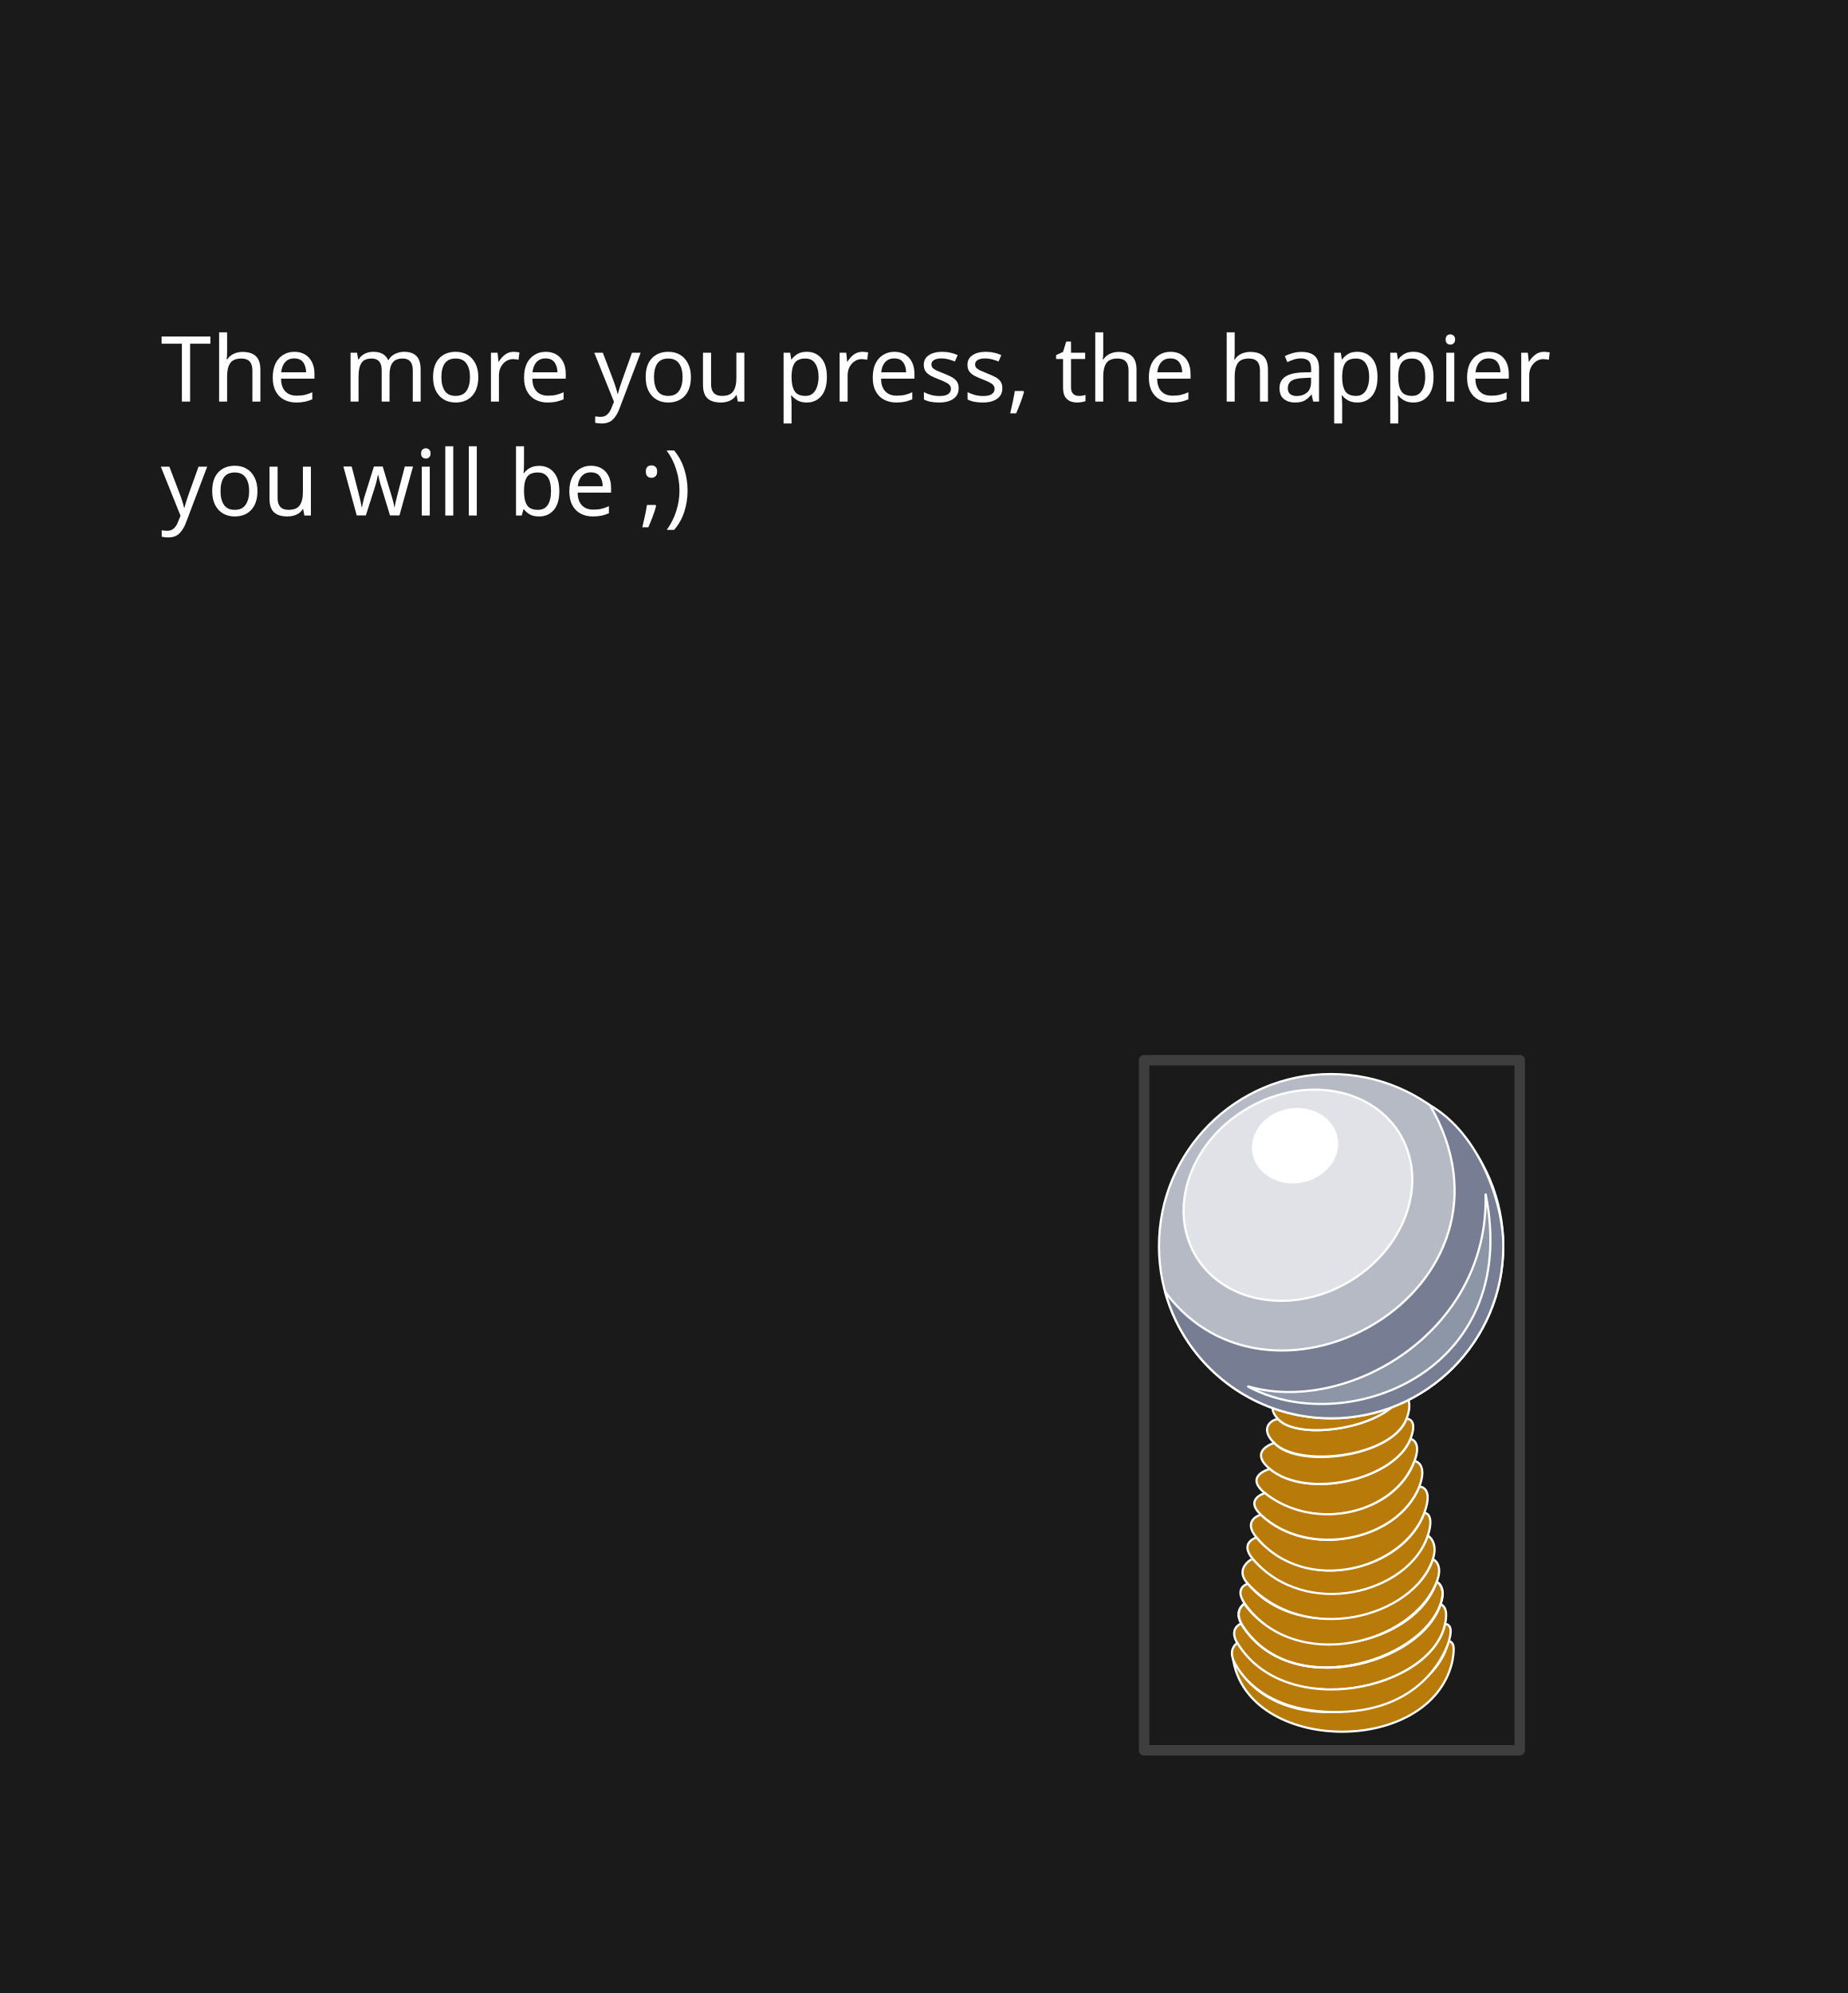
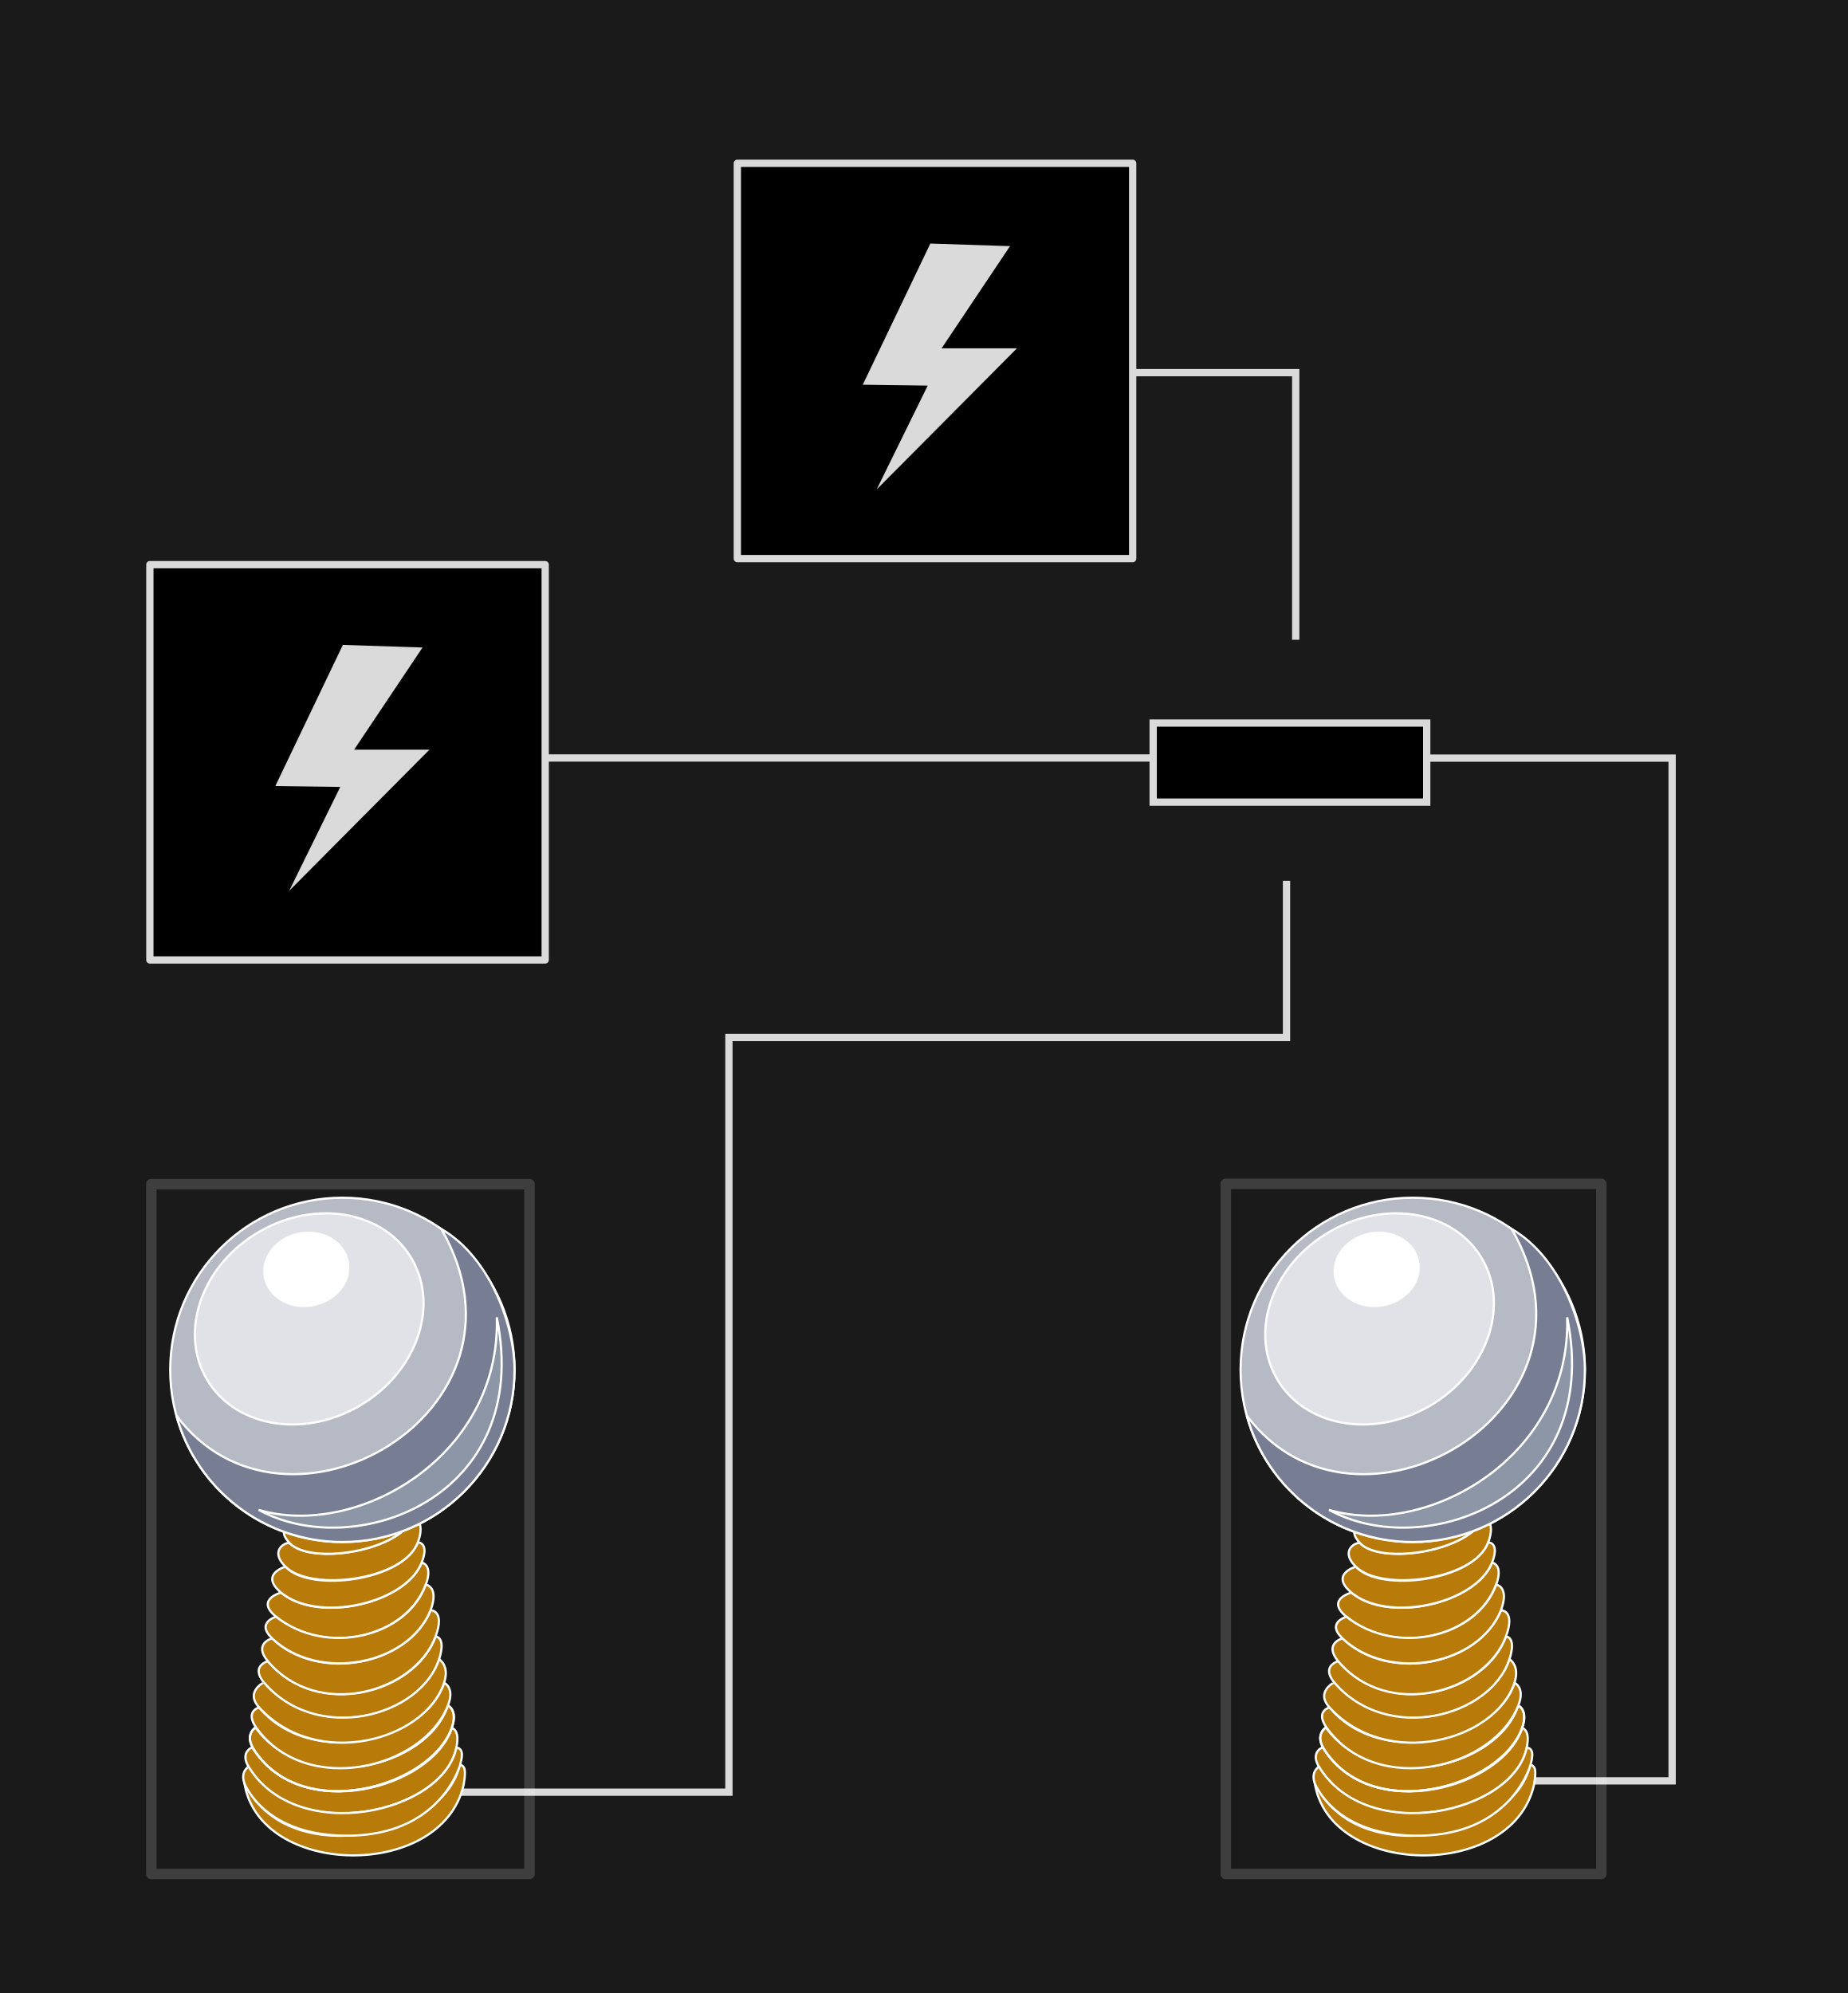
<svg xmlns="http://www.w3.org/2000/svg" width="253.385" height="273.296" viewBox="0 0 253.385 273.296" id="svg2" version="1.1">
  <defs id="defs4">
    <pattern y="0" x="0" height="6" width="6" patternUnits="userSpaceOnUse" id="EMFhbasepattern" />
  </defs>
  <g id="background">
    <rect style="color:#000000;clip-rule:nonzero;display:inline;overflow:visible;visibility:visible;opacity:1;isolation:auto;mix-blend-mode:normal;color-interpolation:sRGB;color-interpolation-filters:linearRGB;solid-color:#000000;solid-opacity:1;fill:#1a1a1a;fill-opacity:1;fill-rule:nonzero;stroke:none;stroke-width:1.459px;stroke-linecap:butt;stroke-linejoin:miter;stroke-miterlimit:4;stroke-dasharray:none;stroke-dashoffset:0;stroke-opacity:1;color-rendering:auto;image-rendering:auto;shape-rendering:auto;text-rendering:auto;enable-background:accumulate" id="rect4145" width="253.764" height="273.719" x="-0.009" y="-0.078" />
  </g>
-   <g id="powerlines" powerlines="" transform="translate(0,2)" />
+   <g id="powerlines" powerlines="" transform="translate(0,2)">
+     <path style="fill:none;fill-rule:evenodd;stroke:#dadada;stroke-width:1;stroke-linecap:butt;stroke-linejoin:miter;stroke-miterlimit:4;stroke-dasharray:none;stroke-opacity:1" d="M 191.101,101.958 L 229.285,101.958 L 229.285,242.205 L 206.312,242.205" id="path3380-1" />
+     <path style="fill:none;fill-rule:evenodd;stroke:#dadada;stroke-width:1;stroke-linecap:butt;stroke-linejoin:miter;stroke-miterlimit:4;stroke-dasharray:none;stroke-opacity:1" d="M 61.75,243.759 L 99.951,243.759 L 99.951,140.268 L 176.409,140.268 L 176.409,118.781" id="path4166" />
+     <path style="fill:none;fill-rule:evenodd;stroke:#dadada;stroke-width:1px;stroke-linecap:butt;stroke-linejoin:miter;stroke-opacity:1" d="M 70.1,101.94 L 161.069,101.94" id="path4193" />
+     <path style="fill:none;fill-rule:evenodd;stroke:#dadada;stroke-width:1px;stroke-linecap:butt;stroke-linejoin:miter;stroke-opacity:1" d="M 177.672,85.73 L 177.672,49.101 L 145.674,49.101" id="path4197" />
+   </g>
  <g transform="translate(114.5869,48.403)" id="generators">
-     <text xml:space="preserve" style="font-style:normal;font-weight:normal;font-size:12.5px;line-height:125%;font-family:sans-serif;letter-spacing:0px;word-spacing:0px;fill:#000000;fill-opacity:1;stroke:none;stroke-width:1px;stroke-linecap:butt;stroke-linejoin:miter;stroke-opacity:1;" x="119.886" y="11.736" id="text3413">
-       <tspan id="tspan3415" x="119.886" y="11.736" />
-       <tspan x="119.886" y="42.986" id="tspan3417" />
-       <tspan x="119.886" y="74.236" id="tspan3419" />
-     </text>
-     <text xml:space="preserve" style="font-style:normal;font-weight:normal;font-size:25px;line-height:125%;font-family:sans-serif;letter-spacing:0px;word-spacing:0px;fill:#000000;fill-opacity:1;stroke:none;stroke-width:1px;stroke-linecap:butt;stroke-linejoin:miter;stroke-opacity:1" x="-40.342" y="10.099" id="text3348">
-       <tspan id="tspan3350" x="-40.342" y="10.099" style="fill:#ffffff" />
-     </text>
+     <rect y="-26.011" x="-13.482" height="54.208" width="54.208" id="rect4209" style="opacity:1;fill:#000000;fill-opacity:1;stroke:#dadada;stroke-width:1;stroke-linejoin:round;stroke-miterlimit:4;stroke-dasharray:none;stroke-dashoffset:0;stroke-opacity:1" />
+     <rect style="opacity:1;fill:#000000;fill-opacity:1;stroke:#dadada;stroke-width:1;stroke-linejoin:round;stroke-miterlimit:4;stroke-dasharray:none;stroke-dashoffset:0;stroke-opacity:1" id="rect4188" width="54.208" height="54.208" x="-94.037" y="29.026" />
  </g>
-   <g transform="translate(-85.73159,24.27616)" id="switches" style="display:inline" />
-   <g id="decorations" style="display:inline">
-     <text xml:space="preserve" style="font-style:normal;font-weight:normal;font-size:12.5px;line-height:125%;font-family:sans-serif;letter-spacing:0px;word-spacing:0px;fill:#000000;fill-opacity:1;stroke:none;stroke-width:1px;stroke-linecap:butt;stroke-linejoin:miter;stroke-opacity:1" x="22.037" y="55.071" id="text3407">
-       <tspan x="22.037" y="55.071" style="font-size:12.5px;fill:#ffffff" id="tspan3356">The more you press, the happier </tspan>
-       <tspan x="22.037" y="70.696" style="font-size:12.5px;fill:#ffffff" id="tspan3461">you will be ;)</tspan>
-     </text>
-     <g id="g4222" transform="matrix(0.4539065,0,0,0.4539065,59.45837,84.75713)" style="display:inline;opacity:1;stroke:#ffffff;stroke-width:0.661;stroke-miterlimit:4;stroke-dasharray:none;stroke-opacity:1">
-       <path style="fill:#b87b0a;fill-opacity:1;fill-rule:evenodd;stroke:#ffffff;stroke-width:0.661;stroke-linecap:butt;stroke-linejoin:miter;stroke-miterlimit:4;stroke-dasharray:none;stroke-opacity:1" d="m 241.495,314.36 c 12.636,27.178 60.536,16.32 65.002,-5.122 0,0 0.677,-0.508 1.376,0.699 0.72,1.228 -0.169,5.419 -0.169,5.419 -6.773,28.723 -61.891,27.792 -66.209,-0.995 z" id="path4160" />
-       <path style="fill:#b87b0a;fill-opacity:1;fill-rule:evenodd;stroke:#ffffff;stroke-width:0.661;stroke-linecap:butt;stroke-linejoin:miter;stroke-miterlimit:4;stroke-dasharray:none;stroke-opacity:1" d="m 305.566,303.904 c 0.614,-3.027 0.402,-5.271 -1.397,-6.011 -5.609,18.055 -45.762,29.464 -60.24,5.884 -2.159,0.953 -2.815,3.048 -1.164,5.842 14.351,24.172 58.801,13.928 62.801,-5.715 z" id="path4162" />
-       <path style="fill:#b87b0a;fill-opacity:1;fill-rule:evenodd;stroke:#ffffff;stroke-width:0.661;stroke-miterlimit:4;stroke-dasharray:none;stroke-opacity:1" d="m 243.993,303.819 c 14.414,23.537 53.996,11.938 60.219,-5.99 1.863,-5.397 -1.249,-6.71 -1.249,-6.71 -6.117,18.88 -42.608,27.622 -58.06,6.646 0,0 -3.133,1.968 -0.931,5.948 z" id="path4164" />
-       <path style="fill:none;stroke:#ffffff;stroke-width:0.661;stroke-linecap:butt;stroke-linejoin:miter;stroke-miterlimit:4;stroke-dasharray:none;stroke-opacity:1" d="m 243.993,303.819 c 14.414,23.537 53.996,11.938 60.219,-5.99 1.863,-5.397 -1.249,-6.71 -1.249,-6.71 -6.117,18.88 -42.608,27.622 -58.06,6.646 0,0 -3.133,1.968 -0.931,5.948" id="path4166-9" />
-       <path style="fill:#b87b0a;fill-opacity:1;fill-rule:evenodd;stroke:#ffffff;stroke-width:0.661;stroke-linecap:butt;stroke-linejoin:miter;stroke-miterlimit:4;stroke-dasharray:none;stroke-opacity:1" d="m 253.92,249.21 c 7.684,7.662 35.771,4.212 40.026,-7.345 2.392,-6.519 -1.291,-7.705 -1.291,-7.705 -4.043,10.372 -30.903,14.605 -37.401,7.98 -0.72,-0.635 -6.54,1.863 -1.333,7.07 z" id="path4168" />
-       <path style="fill:#b87b0a;fill-opacity:1;fill-rule:evenodd;stroke:#ffffff;stroke-width:0.661;stroke-linecap:butt;stroke-linejoin:miter;stroke-miterlimit:4;stroke-dasharray:none;stroke-opacity:1" d="m 245.983,291.733 c 15.727,18.796 50.419,10.012 55.88,-7.451 0,0 3.281,1.376 1.206,6.752 -7.408,19.177 -42.693,27.876 -57.869,6.943 -3.704,-5.122 0.783,-6.244 0.783,-6.244 z" id="path4170" />
-       <path style="fill:#b87b0a;fill-opacity:1;fill-rule:evenodd;stroke:#ffffff;stroke-width:0.661;stroke-linecap:butt;stroke-linejoin:miter;stroke-miterlimit:4;stroke-dasharray:none;stroke-opacity:1" d="m 247.358,284.134 c 15.473,18.965 47.519,10.562 53.001,-6.964 2.18,-6.921 -1.079,-6.858 -1.079,-6.858 -6.138,17.018 -35.369,25.167 -50.673,7.45 0,0 -5.27,1.418 -1.249,6.371 z" id="path4172" />
-       <path style="fill:#b87b0a;fill-opacity:1;fill-rule:evenodd;stroke:#ffffff;stroke-width:0.661;stroke-linecap:butt;stroke-linejoin:miter;stroke-miterlimit:4;stroke-dasharray:none;stroke-opacity:1" d="m 251.105,264.344 c 14.986,12.171 39.37,6.138 45.233,-9.716 2.265,-6.16 -1.249,-6.646 -1.249,-6.646 -4.847,12.319 -31.305,18.479 -42.481,9.059 0,0 -7.937,2.074 -1.503,7.303 z" id="path4174" />
-       <path style="fill:#b87b0a;fill-opacity:1;fill-rule:evenodd;stroke:#ffffff;stroke-width:0.661;stroke-linecap:butt;stroke-linejoin:miter;stroke-miterlimit:4;stroke-dasharray:none;stroke-opacity:1" d="m 292.655,234.16 c -4.043,10.372 -30.924,14.626 -37.401,7.98 -4.657,-4.763 1.164,-6.308 1.164,-6.308 6.731,9.313 30.903,5.016 36.237,-1.672 z" id="path4176" />
-       <path style="fill:#b87b0a;fill-opacity:1;fill-rule:evenodd;stroke:#ffffff;stroke-width:0.661;stroke-linecap:butt;stroke-linejoin:miter;stroke-miterlimit:4;stroke-dasharray:none;stroke-opacity:1" d="m 242.765,309.598 c 14.647,24.024 58.758,14.034 62.801,-5.715 2.582,0.169 1.503,3.873 1.143,5.165 -0.677,2.37 -7.154,20.849 -32.935,21.42 -26.099,0.572 -32.131,-15.621 -32.279,-15.896 -0.783,-2.328 -0.127,-3.873 1.27,-4.974 z" id="path4178" />
-       <path style="fill:#b87b0a;fill-opacity:1;fill-rule:evenodd;stroke:#ffffff;stroke-width:0.661;stroke-linecap:butt;stroke-linejoin:miter;stroke-miterlimit:4;stroke-dasharray:none;stroke-opacity:1" d="m 301.862,284.283 c 1.736,-5.228 -1.503,-7.112 -1.503,-7.112 -5.736,17.441 -36.914,25.739 -52.98,6.985 0.021,0.042 -5.736,2.836 -1.397,7.578 17.42,19.071 50.101,10.033 55.88,-7.451 z" id="path4180" />
-       <path style="fill:#b87b0a;fill-opacity:1;fill-rule:evenodd;stroke:#ffffff;stroke-width:0.661;stroke-linecap:butt;stroke-linejoin:miter;stroke-miterlimit:4;stroke-dasharray:none;stroke-opacity:1" d="m 248.607,277.763 c 15.092,17.907 44.365,9.504 50.673,-7.45 2.963,-8.001 -1.503,-7.938 -1.503,-7.938 -6.689,16.552 -33.866,21.971 -47.879,8.488 0,0 -5.8,1.566 -1.291,6.9 z" id="path4182" />
-       <path style="fill:#b87b0a;fill-opacity:1;fill-rule:evenodd;stroke:#ffffff;stroke-width:0.661;stroke-linecap:butt;stroke-linejoin:miter;stroke-miterlimit:4;stroke-dasharray:none;stroke-opacity:1" d="m 251.105,264.344 c 15.113,12.001 39.476,6.181 45.233,-9.716 0,0 4.106,0.593 1.439,7.747 -6.689,16.552 -33.761,21.865 -47.879,8.488 -5.038,-4.763 1.206,-6.519 1.206,-6.519 z" id="path4184" />
-       <path style="fill:#b87b0a;fill-opacity:1;fill-rule:evenodd;stroke:#ffffff;stroke-width:0.661;stroke-linecap:butt;stroke-linejoin:miter;stroke-miterlimit:4;stroke-dasharray:none;stroke-opacity:1" d="m 252.608,257.041 c 11.261,9.335 37.613,3.26 42.481,-9.059 2.434,-6.16 -1.143,-6.117 -1.143,-6.117 -4.233,11.557 -32.681,15.346 -40.026,7.345 0,0 -7.98,2.286 -1.312,7.832 z" id="path4186" />
-       <path style="fill:#b6bac5;fill-opacity:1;fill-rule:nonzero;stroke:#ffffff;stroke-width:0.661;stroke-linecap:butt;stroke-linejoin:miter;stroke-miterlimit:4;stroke-dasharray:none;stroke-opacity:1" d="m 323.134,189.753 c 0,28.723 -23.283,52.006 -52.006,52.006 -28.723,0 -52.006,-23.283 -52.006,-52.006 0,-28.723 23.283,-52.006 52.006,-52.006 28.723,0 52.006,23.283 52.006,52.006 z" id="path4188" />
-       <path style="fill:#e0e2e7;fill-opacity:1;fill-rule:nonzero;stroke:#ffffff;stroke-width:0.661;stroke-linecap:butt;stroke-linejoin:miter;stroke-miterlimit:4;stroke-dasharray:none;stroke-opacity:1" d="m 275.997,200.802 c -17.209,9.842 -37.825,5.99 -46.058,-8.615 -8.213,-14.605 -0.931,-34.438 16.277,-44.28 17.208,-9.842 37.824,-5.99 46.058,8.615 8.213,14.605 0.931,34.438 -16.277,44.28 z" id="path4190" />
-       <path style="fill:#ffffff;fill-opacity:1;fill-rule:nonzero;stroke:#ffffff;stroke-width:0.661;stroke-linecap:butt;stroke-linejoin:miter;stroke-miterlimit:4;stroke-dasharray:none;stroke-opacity:1" d="m 262.239,170.216 c -6.9,1.291 -13.42,-2.498 -14.541,-8.488 -1.122,-5.969 3.598,-11.874 10.52,-13.166 6.9,-1.291 13.42,2.519 14.541,8.488 1.122,5.99 -3.598,11.874 -10.52,13.166 z" id="path4192" />
-       <path style="fill:#777e94;fill-opacity:1;fill-rule:evenodd;stroke:#ffffff;stroke-width:0.661;stroke-linecap:butt;stroke-linejoin:miter;stroke-miterlimit:4;stroke-dasharray:none;stroke-opacity:1" d="m 301.037,147.208 c 31.834,55.372 -47.434,100.245 -80.052,56.345 6.202,22.564 26.733,38.206 50.144,38.206 28.723,0 52.006,-23.283 52.006,-52.006 0,-13.504 -7.472,-34.099 -22.098,-42.545 z" id="path4194" />
-       <path style="fill:#8d96a6;fill-opacity:1;fill-rule:evenodd;stroke:#ffffff;stroke-width:0.661;stroke-linecap:butt;stroke-linejoin:miter;stroke-miterlimit:4;stroke-dasharray:none;stroke-opacity:1" d="m 317.779,173.878 c 1.27,42.206 -42.439,66.971 -71.945,58.166 28.935,15.938 83.015,-3.556 71.945,-58.166 z" id="path4196" />
+   <g transform="translate(-85.73159,24.27616)" id="switches">
+     <path id="path4148-3" d="M 281.365,74.871 L 281.365,85.719 C 243.857,85.719 281.365,85.719 243.857,85.719 L 243.857,74.871 Z" style="fill:#000000;fill-opacity:1;fill-rule:evenodd;stroke:#dadada;stroke-width:1;stroke-linecap:butt;stroke-linejoin:miter;stroke-miterlimit:4;stroke-dasharray:none;stroke-opacity:1" />
+   </g>
+   <g id="decorations">
+     <path style="fill:#dadada;fill-opacity:1;fill-rule:evenodd;stroke:none;stroke-width:1;stroke-linecap:butt;stroke-linejoin:miter;stroke-miterlimit:4;stroke-dasharray:none;stroke-opacity:1" d="M 127.569,33.398 L 138.493,33.754 L 129.112,47.767 L 139.443,47.767 L 120.206,67.123 L 127.212,52.873 L 118.306,52.754 Z" id="path4159" />
+     <g id="g4222" transform="matrix(0.4539065,0,0,0.4539065,70.6501,101.7164)" style="stroke:#ffffff;stroke-width:0.661;stroke-miterlimit:4;stroke-dasharray:none;stroke-opacity:1">
+       <path style="fill:#b87b0a;fill-opacity:1;fill-rule:evenodd;stroke:#ffffff;stroke-width:0.661;stroke-linecap:butt;stroke-linejoin:miter;stroke-miterlimit:4;stroke-dasharray:none;stroke-opacity:1" d="M 241.495,314.36 C 254.132,341.538 302.032,330.68 306.498,309.238 C 306.498,309.238 307.175,308.73 307.874,309.936 C 308.593,311.164 307.704,315.355 307.704,315.355 C 300.931,344.078 245.813,343.147 241.495,314.36 Z" id="path4160" />
+       <path style="fill:#b87b0a;fill-opacity:1;fill-rule:evenodd;stroke:#ffffff;stroke-width:0.661;stroke-linecap:butt;stroke-linejoin:miter;stroke-miterlimit:4;stroke-dasharray:none;stroke-opacity:1" d="M 305.566,303.904 C 306.18,300.877 305.969,298.634 304.169,297.893 C 298.56,315.948 258.407,327.356 243.929,303.777 C 241.771,304.73 241.114,306.825 242.765,309.619 C 257.116,333.791 301.566,323.546 305.566,303.904 Z" id="path4162" />
+       <path style="fill:#b87b0a;fill-opacity:1;fill-rule:evenodd;stroke:#ffffff;stroke-width:0.661;stroke-miterlimit:4;stroke-dasharray:none;stroke-opacity:1" d="M 243.993,303.819 C 258.407,327.356 297.989,315.757 304.212,297.829 C 306.074,292.432 302.963,291.119 302.963,291.119 C 296.846,310 260.355,318.742 244.903,297.766 C 244.903,297.766 241.771,299.734 243.972,303.714 Z" id="path4164" />
+       <path style="fill:none;stroke:#ffffff;stroke-width:0.661;stroke-linecap:butt;stroke-linejoin:miter;stroke-miterlimit:4;stroke-dasharray:none;stroke-opacity:1" d="M 243.993,303.819 C 258.407,327.356 297.989,315.757 304.212,297.829 C 306.074,292.432 302.963,291.119 302.963,291.119 C 296.846,310 260.355,318.742 244.903,297.766 C 244.903,297.766 241.771,299.734 243.972,303.714" id="path4166-9" />
+       <path style="fill:#b87b0a;fill-opacity:1;fill-rule:evenodd;stroke:#ffffff;stroke-width:0.661;stroke-linecap:butt;stroke-linejoin:miter;stroke-miterlimit:4;stroke-dasharray:none;stroke-opacity:1" d="M 253.92,249.21 C 261.604,256.872 289.691,253.422 293.946,241.865 C 296.338,235.346 292.655,234.16 292.655,234.16 C 288.612,244.532 261.752,248.765 255.254,242.14 C 254.534,241.505 248.713,244.003 253.92,249.21 Z" id="path4168" />
+       <path style="fill:#b87b0a;fill-opacity:1;fill-rule:evenodd;stroke:#ffffff;stroke-width:0.661;stroke-linecap:butt;stroke-linejoin:miter;stroke-miterlimit:4;stroke-dasharray:none;stroke-opacity:1" d="M 245.983,291.733 C 261.709,310.529 296.401,301.745 301.862,284.283 C 301.862,284.283 305.143,285.658 303.069,291.035 C 295.66,310.211 260.376,318.911 245.199,297.977 C 241.495,292.855 245.983,291.733 245.983,291.733 Z" id="path4170" />
+       <path style="fill:#b87b0a;fill-opacity:1;fill-rule:evenodd;stroke:#ffffff;stroke-width:0.661;stroke-linecap:butt;stroke-linejoin:miter;stroke-miterlimit:4;stroke-dasharray:none;stroke-opacity:1" d="M 247.358,284.134 C 262.831,303.1 294.877,294.697 300.359,277.171 C 302.54,270.249 299.28,270.313 299.28,270.313 C 293.142,287.331 263.911,295.48 248.607,277.763 C 248.607,277.763 243.337,279.181 247.358,284.134 Z" id="path4172" />
+       <path style="fill:#b87b0a;fill-opacity:1;fill-rule:evenodd;stroke:#ffffff;stroke-width:0.661;stroke-linecap:butt;stroke-linejoin:miter;stroke-miterlimit:4;stroke-dasharray:none;stroke-opacity:1" d="M 251.105,264.344 C 266.091,276.514 290.475,270.482 296.338,254.628 C 298.603,248.469 295.089,247.982 295.089,247.982 C 290.242,260.301 263.784,266.461 252.608,257.041 C 252.608,257.041 244.67,259.116 251.105,264.344 Z" id="path4174" />
+       <path style="fill:#b87b0a;fill-opacity:1;fill-rule:evenodd;stroke:#ffffff;stroke-width:0.661;stroke-linecap:butt;stroke-linejoin:miter;stroke-miterlimit:4;stroke-dasharray:none;stroke-opacity:1" d="M 292.655,234.16 C 288.612,244.532 261.731,248.786 255.254,242.14 C 250.597,237.378 256.418,235.832 256.418,235.832 C 263.149,245.146 287.321,240.849 292.655,234.16 Z" id="path4176" />
+       <path style="fill:#b87b0a;fill-opacity:1;fill-rule:evenodd;stroke:#ffffff;stroke-width:0.661;stroke-linecap:butt;stroke-linejoin:miter;stroke-miterlimit:4;stroke-dasharray:none;stroke-opacity:1" d="M 242.765,309.598 C 257.413,333.622 301.524,323.631 305.566,303.883 C 308.149,304.052 307.069,307.756 306.709,309.048 C 306.032,311.418 299.555,329.896 273.774,330.468 C 247.676,331.039 241.644,314.847 241.495,314.572 C 240.712,312.243 241.368,310.698 242.765,309.598 Z" id="path4178" />
+       <path style="fill:#b87b0a;fill-opacity:1;fill-rule:evenodd;stroke:#ffffff;stroke-width:0.661;stroke-linecap:butt;stroke-linejoin:miter;stroke-miterlimit:4;stroke-dasharray:none;stroke-opacity:1" d="M 301.862,284.283 C 303.598,279.054 300.359,277.171 300.359,277.171 C 294.623,294.612 263.445,302.909 247.38,284.156 C 247.401,284.198 241.644,286.992 245.983,291.733 C 263.403,310.804 296.084,301.766 301.862,284.283 Z" id="path4180" />
+       <path style="fill:#b87b0a;fill-opacity:1;fill-rule:evenodd;stroke:#ffffff;stroke-width:0.661;stroke-linecap:butt;stroke-linejoin:miter;stroke-miterlimit:4;stroke-dasharray:none;stroke-opacity:1" d="M 248.607,277.763 C 263.699,295.67 292.972,287.267 299.28,270.313 C 302.243,262.312 297.777,262.375 297.777,262.375 C 291.088,278.927 263.911,284.346 249.898,270.863 C 249.898,270.863 244.099,272.429 248.607,277.763 Z" id="path4182" />
+       <path style="fill:#b87b0a;fill-opacity:1;fill-rule:evenodd;stroke:#ffffff;stroke-width:0.661;stroke-linecap:butt;stroke-linejoin:miter;stroke-miterlimit:4;stroke-dasharray:none;stroke-opacity:1" d="M 251.105,264.344 C 266.218,276.345 290.58,270.525 296.338,254.628 C 296.338,254.628 300.444,255.221 297.777,262.375 C 291.088,278.927 264.017,284.24 249.898,270.863 C 244.861,266.101 251.105,264.344 251.105,264.344 Z" id="path4184" />
+       <path style="fill:#b87b0a;fill-opacity:1;fill-rule:evenodd;stroke:#ffffff;stroke-width:0.661;stroke-linecap:butt;stroke-linejoin:miter;stroke-miterlimit:4;stroke-dasharray:none;stroke-opacity:1" d="M 252.608,257.041 C 263.868,266.376 290.221,260.301 295.089,247.982 C 297.523,241.823 293.946,241.865 293.946,241.865 C 289.713,253.422 261.265,257.211 253.92,249.21 C 253.92,249.21 245.94,251.496 252.608,257.041 Z" id="path4186" />
+       <path style="fill:#b6bac5;fill-opacity:1;fill-rule:nonzero;stroke:#ffffff;stroke-width:0.661;stroke-linecap:butt;stroke-linejoin:miter;stroke-miterlimit:4;stroke-dasharray:none;stroke-opacity:1" d="M 323.134,189.753 C 323.134,218.476 299.851,241.759 271.129,241.759 C 242.406,241.759 219.122,218.476 219.122,189.753 C 219.122,161.03 242.406,137.747 271.129,137.747 C 299.851,137.747 323.134,161.03 323.134,189.753 Z" id="path4188" />
+       <path style="fill:#e0e2e7;fill-opacity:1;fill-rule:nonzero;stroke:#ffffff;stroke-width:0.661;stroke-linecap:butt;stroke-linejoin:miter;stroke-miterlimit:4;stroke-dasharray:none;stroke-opacity:1" d="M 275.997,200.802 C 258.788,210.644 238.172,206.792 229.938,192.187 C 221.726,177.582 229.007,157.749 246.215,147.907 C 263.424,138.064 284.04,141.917 292.274,156.522 C 300.486,171.126 293.205,190.96 275.997,200.802 Z" id="path4190" />
+       <path style="fill:#ffffff;fill-opacity:1;fill-rule:nonzero;stroke:#ffffff;stroke-width:0.661;stroke-linecap:butt;stroke-linejoin:miter;stroke-miterlimit:4;stroke-dasharray:none;stroke-opacity:1" d="M 262.239,170.216 C 255.338,171.507 248.819,167.719 247.697,161.729 C 246.575,155.76 251.295,149.854 258.217,148.563 C 265.117,147.272 271.637,151.082 272.758,157.051 C 273.88,163.041 269.16,168.925 262.239,170.216 Z" id="path4192" />
+       <path style="fill:#777e94;fill-opacity:1;fill-rule:evenodd;stroke:#ffffff;stroke-width:0.661;stroke-linecap:butt;stroke-linejoin:miter;stroke-miterlimit:4;stroke-dasharray:none;stroke-opacity:1" d="M 301.037,147.208 C 332.871,202.58 253.603,247.453 220.985,203.553 C 227.187,226.117 247.718,241.759 271.129,241.759 C 299.851,241.759 323.134,218.476 323.134,189.753 C 323.134,176.249 315.663,155.654 301.037,147.208 Z" id="path4194" />
+       <path style="fill:#8d96a6;fill-opacity:1;fill-rule:evenodd;stroke:#ffffff;stroke-width:0.661;stroke-linecap:butt;stroke-linejoin:miter;stroke-miterlimit:4;stroke-dasharray:none;stroke-opacity:1" d="M 317.779,173.878 C 319.049,216.084 275.341,240.849 245.834,232.044 C 274.769,247.982 328.849,228.488 317.779,173.878 Z" id="path4196" />
    </g>
+     <g transform="matrix(0.4539065,0,0,0.4539065,-76.12016,101.7164)" id="g4243" style="stroke:#ffffff;stroke-width:0.661;stroke-miterlimit:4;stroke-dasharray:none;stroke-opacity:1">
+       <path id="path4245" d="M 241.495,314.36 C 254.132,341.538 302.032,330.68 306.498,309.238 C 306.498,309.238 307.175,308.73 307.874,309.936 C 308.593,311.164 307.704,315.355 307.704,315.355 C 300.931,344.078 245.813,343.147 241.495,314.36 Z" style="fill:#b87b0a;fill-opacity:1;fill-rule:evenodd;stroke:#ffffff;stroke-width:0.661;stroke-linecap:butt;stroke-linejoin:miter;stroke-miterlimit:4;stroke-dasharray:none;stroke-opacity:1" />
+       <path id="path4247" d="M 305.566,303.904 C 306.18,300.877 305.969,298.634 304.169,297.893 C 298.56,315.948 258.407,327.356 243.929,303.777 C 241.771,304.73 241.114,306.825 242.765,309.619 C 257.116,333.791 301.566,323.546 305.566,303.904 Z" style="fill:#b87b0a;fill-opacity:1;fill-rule:evenodd;stroke:#ffffff;stroke-width:0.661;stroke-linecap:butt;stroke-linejoin:miter;stroke-miterlimit:4;stroke-dasharray:none;stroke-opacity:1" />
+       <path id="path4249" d="M 243.993,303.819 C 258.407,327.356 297.989,315.757 304.212,297.829 C 306.074,292.432 302.963,291.119 302.963,291.119 C 296.846,310 260.355,318.742 244.903,297.766 C 244.903,297.766 241.771,299.734 243.972,303.714 Z" style="fill:#b87b0a;fill-opacity:1;fill-rule:evenodd;stroke:#ffffff;stroke-width:0.661;stroke-miterlimit:4;stroke-dasharray:none;stroke-opacity:1" />
+       <path id="path4251" d="M 243.993,303.819 C 258.407,327.356 297.989,315.757 304.212,297.829 C 306.074,292.432 302.963,291.119 302.963,291.119 C 296.846,310 260.355,318.742 244.903,297.766 C 244.903,297.766 241.771,299.734 243.972,303.714" style="fill:none;stroke:#ffffff;stroke-width:0.661;stroke-linecap:butt;stroke-linejoin:miter;stroke-miterlimit:4;stroke-dasharray:none;stroke-opacity:1" />
+       <path id="path4253" d="M 253.92,249.21 C 261.604,256.872 289.691,253.422 293.946,241.865 C 296.338,235.346 292.655,234.16 292.655,234.16 C 288.612,244.532 261.752,248.765 255.254,242.14 C 254.534,241.505 248.713,244.003 253.92,249.21 Z" style="fill:#b87b0a;fill-opacity:1;fill-rule:evenodd;stroke:#ffffff;stroke-width:0.661;stroke-linecap:butt;stroke-linejoin:miter;stroke-miterlimit:4;stroke-dasharray:none;stroke-opacity:1" />
+       <path id="path4255" d="M 245.983,291.733 C 261.709,310.529 296.401,301.745 301.862,284.283 C 301.862,284.283 305.143,285.658 303.069,291.035 C 295.66,310.211 260.376,318.911 245.199,297.977 C 241.495,292.855 245.983,291.733 245.983,291.733 Z" style="fill:#b87b0a;fill-opacity:1;fill-rule:evenodd;stroke:#ffffff;stroke-width:0.661;stroke-linecap:butt;stroke-linejoin:miter;stroke-miterlimit:4;stroke-dasharray:none;stroke-opacity:1" />
+       <path id="path4257" d="M 247.358,284.134 C 262.831,303.1 294.877,294.697 300.359,277.171 C 302.54,270.249 299.28,270.313 299.28,270.313 C 293.142,287.331 263.911,295.48 248.607,277.763 C 248.607,277.763 243.337,279.181 247.358,284.134 Z" style="fill:#b87b0a;fill-opacity:1;fill-rule:evenodd;stroke:#ffffff;stroke-width:0.661;stroke-linecap:butt;stroke-linejoin:miter;stroke-miterlimit:4;stroke-dasharray:none;stroke-opacity:1" />
+       <path id="path4259" d="M 251.105,264.344 C 266.091,276.514 290.475,270.482 296.338,254.628 C 298.603,248.469 295.089,247.982 295.089,247.982 C 290.242,260.301 263.784,266.461 252.608,257.041 C 252.608,257.041 244.67,259.116 251.105,264.344 Z" style="fill:#b87b0a;fill-opacity:1;fill-rule:evenodd;stroke:#ffffff;stroke-width:0.661;stroke-linecap:butt;stroke-linejoin:miter;stroke-miterlimit:4;stroke-dasharray:none;stroke-opacity:1" />
+       <path id="path4261" d="M 292.655,234.16 C 288.612,244.532 261.731,248.786 255.254,242.14 C 250.597,237.378 256.418,235.832 256.418,235.832 C 263.149,245.146 287.321,240.849 292.655,234.16 Z" style="fill:#b87b0a;fill-opacity:1;fill-rule:evenodd;stroke:#ffffff;stroke-width:0.661;stroke-linecap:butt;stroke-linejoin:miter;stroke-miterlimit:4;stroke-dasharray:none;stroke-opacity:1" />
+       <path id="path4263" d="M 242.765,309.598 C 257.413,333.622 301.524,323.631 305.566,303.883 C 308.149,304.052 307.069,307.756 306.709,309.048 C 306.032,311.418 299.555,329.896 273.774,330.468 C 247.676,331.039 241.644,314.847 241.495,314.572 C 240.712,312.243 241.368,310.698 242.765,309.598 Z" style="fill:#b87b0a;fill-opacity:1;fill-rule:evenodd;stroke:#ffffff;stroke-width:0.661;stroke-linecap:butt;stroke-linejoin:miter;stroke-miterlimit:4;stroke-dasharray:none;stroke-opacity:1" />
+       <path id="path4265" d="M 301.862,284.283 C 303.598,279.054 300.359,277.171 300.359,277.171 C 294.623,294.612 263.445,302.909 247.38,284.156 C 247.401,284.198 241.644,286.992 245.983,291.733 C 263.403,310.804 296.084,301.766 301.862,284.283 Z" style="fill:#b87b0a;fill-opacity:1;fill-rule:evenodd;stroke:#ffffff;stroke-width:0.661;stroke-linecap:butt;stroke-linejoin:miter;stroke-miterlimit:4;stroke-dasharray:none;stroke-opacity:1" />
+       <path id="path4267" d="M 248.607,277.763 C 263.699,295.67 292.972,287.267 299.28,270.313 C 302.243,262.312 297.777,262.375 297.777,262.375 C 291.088,278.927 263.911,284.346 249.898,270.863 C 249.898,270.863 244.099,272.429 248.607,277.763 Z" style="fill:#b87b0a;fill-opacity:1;fill-rule:evenodd;stroke:#ffffff;stroke-width:0.661;stroke-linecap:butt;stroke-linejoin:miter;stroke-miterlimit:4;stroke-dasharray:none;stroke-opacity:1" />
+       <path id="path4269" d="M 251.105,264.344 C 266.218,276.345 290.58,270.525 296.338,254.628 C 296.338,254.628 300.444,255.221 297.777,262.375 C 291.088,278.927 264.017,284.24 249.898,270.863 C 244.861,266.101 251.105,264.344 251.105,264.344 Z" style="fill:#b87b0a;fill-opacity:1;fill-rule:evenodd;stroke:#ffffff;stroke-width:0.661;stroke-linecap:butt;stroke-linejoin:miter;stroke-miterlimit:4;stroke-dasharray:none;stroke-opacity:1" />
+       <path id="path4271" d="M 252.608,257.041 C 263.868,266.376 290.221,260.301 295.089,247.982 C 297.523,241.823 293.946,241.865 293.946,241.865 C 289.713,253.422 261.265,257.211 253.92,249.21 C 253.92,249.21 245.94,251.496 252.608,257.041 Z" style="fill:#b87b0a;fill-opacity:1;fill-rule:evenodd;stroke:#ffffff;stroke-width:0.661;stroke-linecap:butt;stroke-linejoin:miter;stroke-miterlimit:4;stroke-dasharray:none;stroke-opacity:1" />
+       <path id="path4273" d="M 323.134,189.753 C 323.134,218.476 299.851,241.759 271.129,241.759 C 242.406,241.759 219.122,218.476 219.122,189.753 C 219.122,161.03 242.406,137.747 271.129,137.747 C 299.851,137.747 323.134,161.03 323.134,189.753 Z" style="fill:#b6bac5;fill-opacity:1;fill-rule:nonzero;stroke:#ffffff;stroke-width:0.661;stroke-linecap:butt;stroke-linejoin:miter;stroke-miterlimit:4;stroke-dasharray:none;stroke-opacity:1" />
+       <path id="path4275" d="M 275.997,200.802 C 258.788,210.644 238.172,206.792 229.938,192.187 C 221.726,177.582 229.007,157.749 246.215,147.907 C 263.424,138.064 284.04,141.917 292.274,156.522 C 300.486,171.126 293.205,190.96 275.997,200.802 Z" style="fill:#e0e2e7;fill-opacity:1;fill-rule:nonzero;stroke:#ffffff;stroke-width:0.661;stroke-linecap:butt;stroke-linejoin:miter;stroke-miterlimit:4;stroke-dasharray:none;stroke-opacity:1" />
+       <path id="path4277" d="M 262.239,170.216 C 255.338,171.507 248.819,167.719 247.697,161.729 C 246.575,155.76 251.295,149.854 258.217,148.563 C 265.117,147.272 271.637,151.082 272.758,157.051 C 273.88,163.041 269.16,168.925 262.239,170.216 Z" style="fill:#ffffff;fill-opacity:1;fill-rule:nonzero;stroke:#ffffff;stroke-width:0.661;stroke-linecap:butt;stroke-linejoin:miter;stroke-miterlimit:4;stroke-dasharray:none;stroke-opacity:1" />
+       <path id="path4279" d="M 301.037,147.208 C 332.871,202.58 253.603,247.453 220.985,203.553 C 227.187,226.117 247.718,241.759 271.129,241.759 C 299.851,241.759 323.134,218.476 323.134,189.753 C 323.134,176.249 315.663,155.654 301.037,147.208 Z" style="fill:#777e94;fill-opacity:1;fill-rule:evenodd;stroke:#ffffff;stroke-width:0.661;stroke-linecap:butt;stroke-linejoin:miter;stroke-miterlimit:4;stroke-dasharray:none;stroke-opacity:1" />
+       <path id="path4281" d="M 317.779,173.878 C 319.049,216.084 275.341,240.849 245.834,232.044 C 274.769,247.982 328.849,228.488 317.779,173.878 Z" style="fill:#8d96a6;fill-opacity:1;fill-rule:evenodd;stroke:#ffffff;stroke-width:0.661;stroke-linecap:butt;stroke-linejoin:miter;stroke-miterlimit:4;stroke-dasharray:none;stroke-opacity:1" />
+     </g>
+     <path id="path4191" d="M 47.013,88.435 L 57.938,88.791 L 48.557,102.803 L 58.888,102.803 L 39.651,122.159 L 46.657,107.91 L 37.751,107.791 Z" style="fill:#dadada;fill-opacity:1;fill-rule:evenodd;stroke:none;stroke-width:1;stroke-linecap:butt;stroke-linejoin:miter;stroke-miterlimit:4;stroke-dasharray:none;stroke-opacity:1" />
  </g>
-   <g transform="translate(-15.38192,2.380042)" id="sockets" style="display:inline;opacity:1">
-     <rect style="display:inline;opacity:1;fill:#000000;fill-opacity:0;stroke:#ffffff;stroke-width:1.438;stroke-linejoin:round;stroke-miterlimit:4;stroke-dasharray:none;stroke-dashoffset:0;stroke-opacity:0.16" id="rect4149" width="51.5" height="94.637" x="172.267" y="143" />
+   <g transform="translate(-15.38192,2.380042)" id="sockets" style="opacity:1">
+     <rect style="opacity:1;fill:#000000;fill-opacity:0;stroke:#ffffff;stroke-width:1.438;stroke-linejoin:round;stroke-miterlimit:4;stroke-dasharray:none;stroke-dashoffset:0;stroke-opacity:0.16" id="rect4149" width="51.5" height="94.637" x="183.458" y="159.959" />
+     <rect y="160.002" x="36.132" height="94.592" width="51.854" id="rect4171" style="opacity:1;fill:#000000;fill-opacity:0;stroke:#ffffff;stroke-width:1.442;stroke-linejoin:round;stroke-miterlimit:4;stroke-dasharray:none;stroke-dashoffset:0;stroke-opacity:0.16" />
  </g>
</svg>
